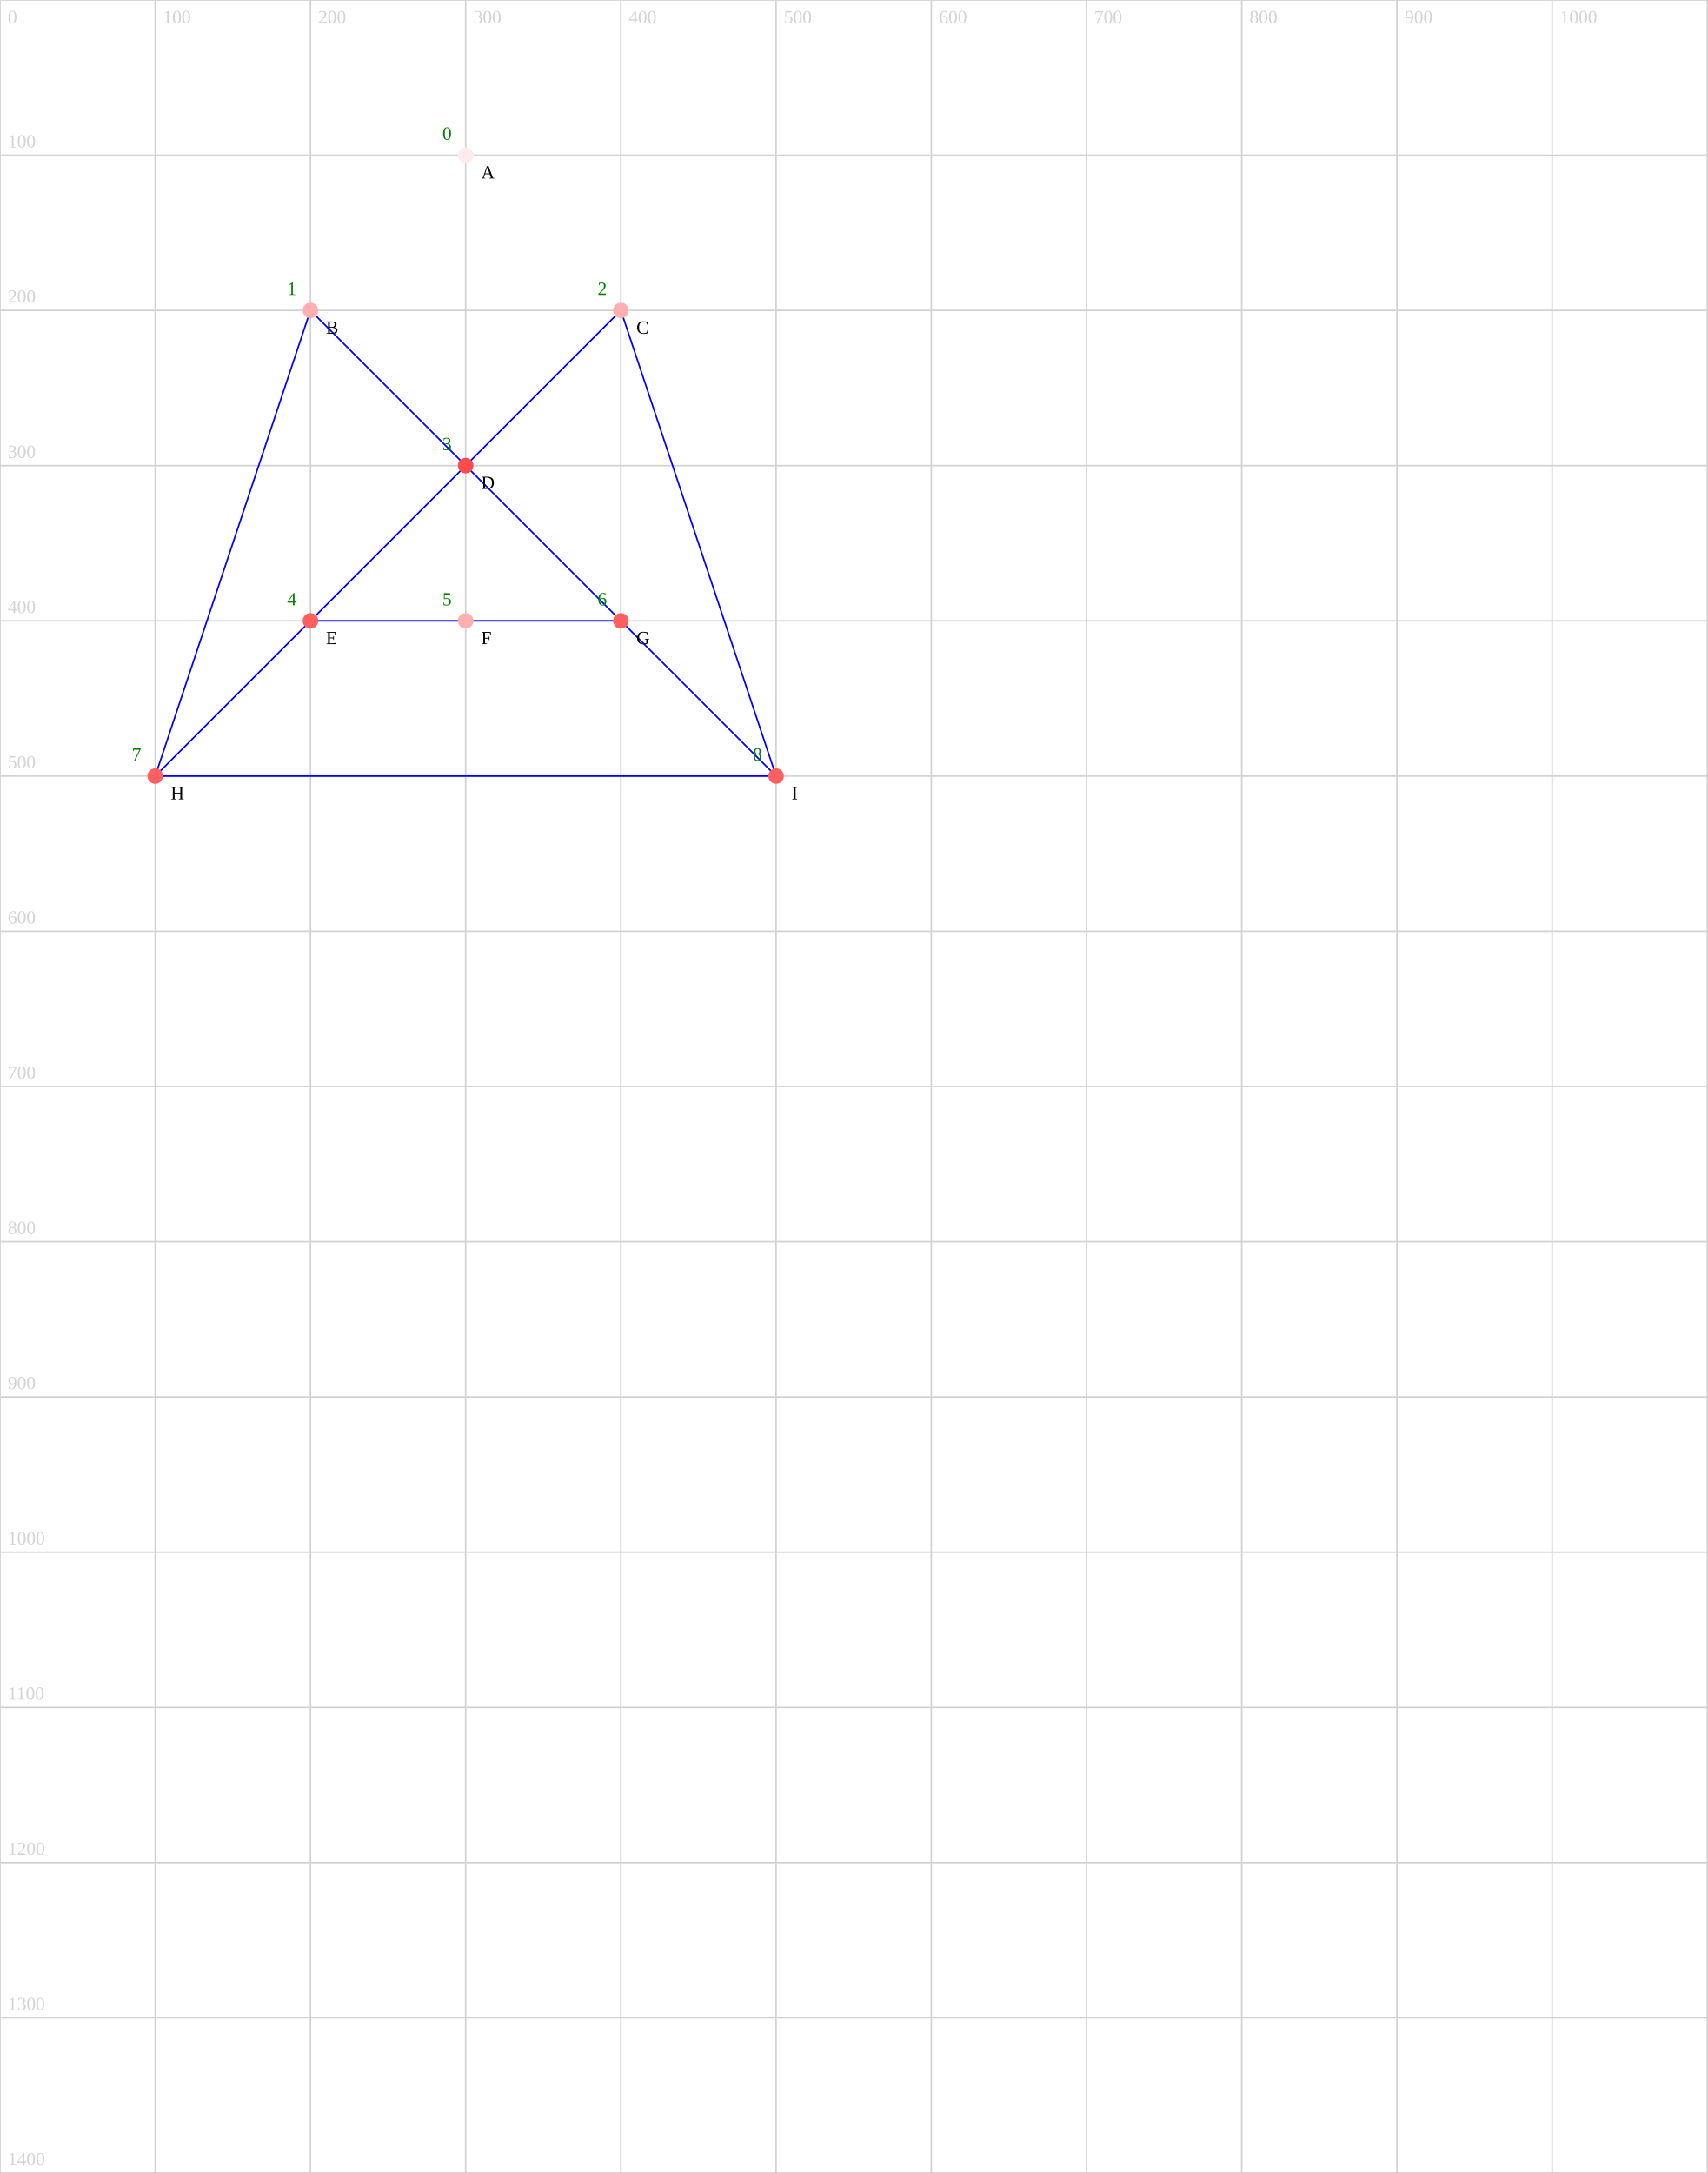
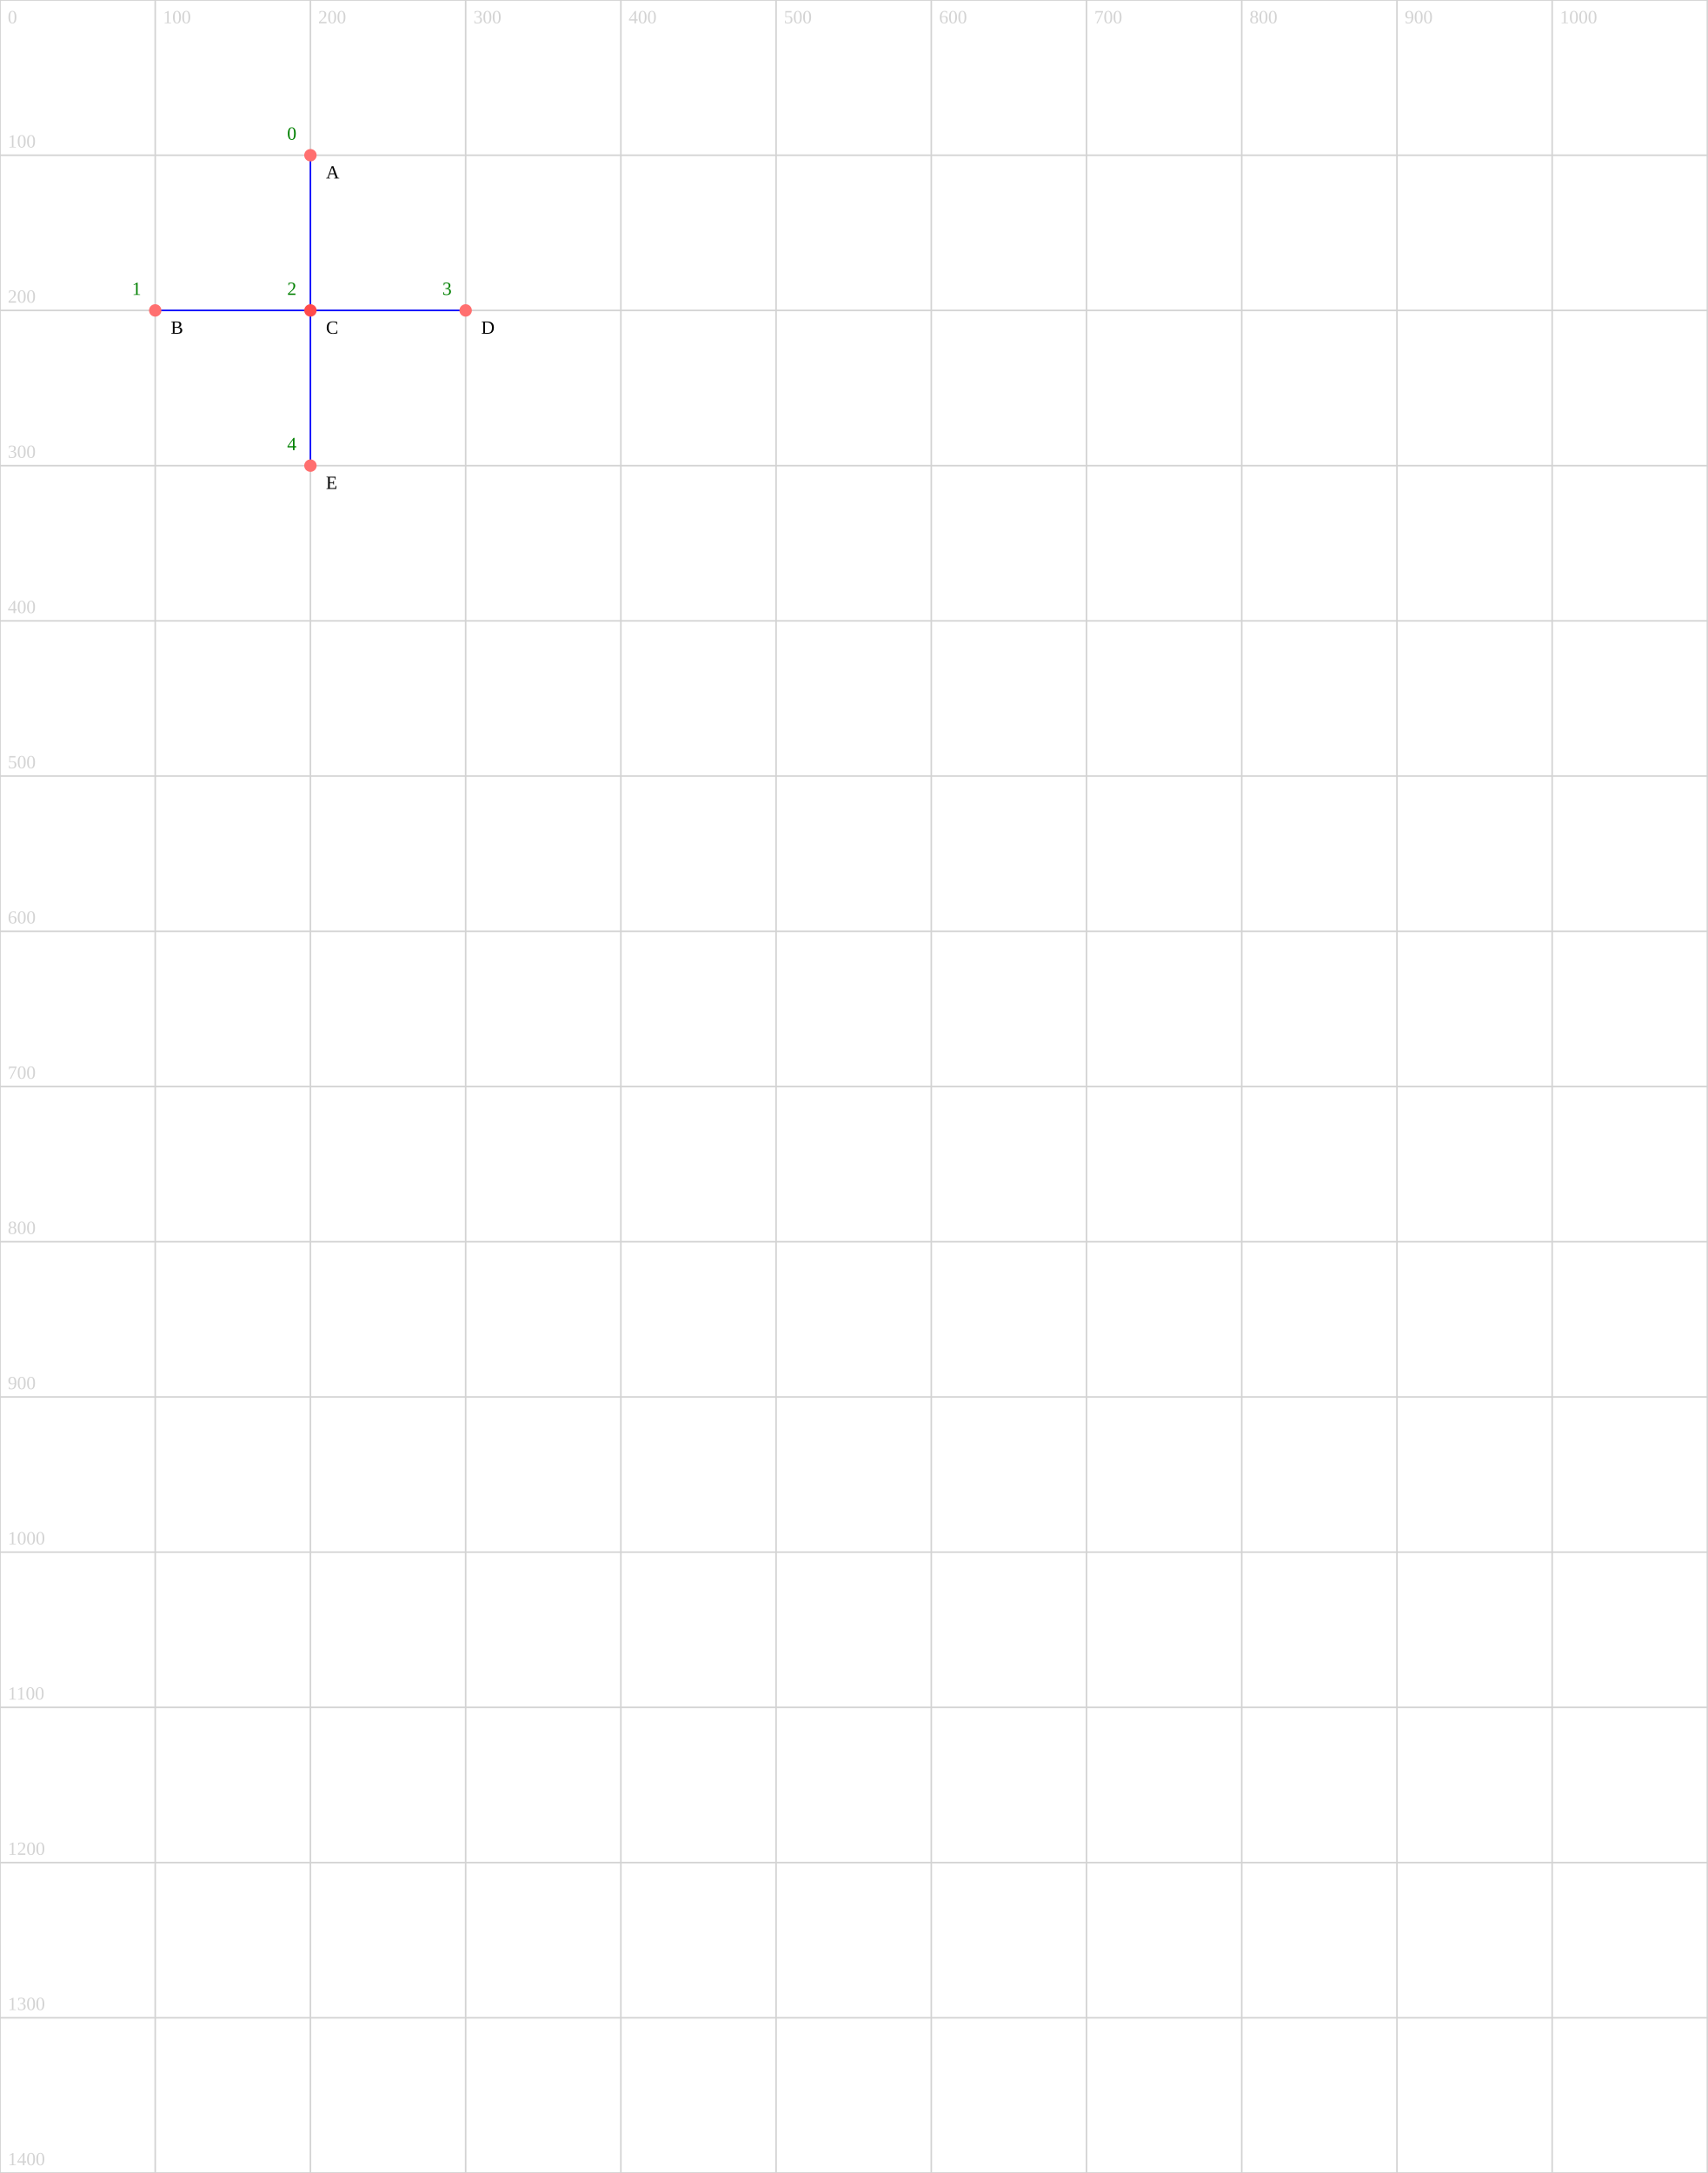
<svg xmlns="http://www.w3.org/2000/svg" version="1.1" width="1100" height="1400">
  <line x1="0" y1="0" x2="1100" y2="0" stroke="lightgrey" />
  <text x="5" y="-5" fill="lightgrey">0</text>
  <line x1="0" y1="100" x2="1100" y2="100" stroke="lightgrey" />
  <text x="5" y="95" fill="lightgrey">100</text>
  <line x1="0" y1="200" x2="1100" y2="200" stroke="lightgrey" />
  <text x="5" y="195" fill="lightgrey">200</text>
  <line x1="0" y1="300" x2="1100" y2="300" stroke="lightgrey" />
  <text x="5" y="295" fill="lightgrey">300</text>
  <line x1="0" y1="400" x2="1100" y2="400" stroke="lightgrey" />
  <text x="5" y="395" fill="lightgrey">400</text>
  <line x1="0" y1="500" x2="1100" y2="500" stroke="lightgrey" />
  <text x="5" y="495" fill="lightgrey">500</text>
  <line x1="0" y1="600" x2="1100" y2="600" stroke="lightgrey" />
  <text x="5" y="595" fill="lightgrey">600</text>
  <line x1="0" y1="700" x2="1100" y2="700" stroke="lightgrey" />
  <text x="5" y="695" fill="lightgrey">700</text>
  <line x1="0" y1="800" x2="1100" y2="800" stroke="lightgrey" />
  <text x="5" y="795" fill="lightgrey">800</text>
  <line x1="0" y1="900" x2="1100" y2="900" stroke="lightgrey" />
  <text x="5" y="895" fill="lightgrey">900</text>
  <line x1="0" y1="1000" x2="1100" y2="1000" stroke="lightgrey" />
  <text x="5" y="995" fill="lightgrey">1000</text>
  <line x1="0" y1="1100" x2="1100" y2="1100" stroke="lightgrey" />
  <text x="5" y="1095" fill="lightgrey">1100</text>
  <line x1="0" y1="1200" x2="1100" y2="1200" stroke="lightgrey" />
  <text x="5" y="1195" fill="lightgrey">1200</text>
  <line x1="0" y1="1300" x2="1100" y2="1300" stroke="lightgrey" />
  <text x="5" y="1295" fill="lightgrey">1300</text>
  <line x1="0" y1="1400" x2="1100" y2="1400" stroke="lightgrey" />
  <text x="5" y="1395" fill="lightgrey">1400</text>
  <line x1="0" y1="0" x2="0" y2="1400" stroke="lightgrey" />
  <text x="5" y="15" fill="lightgrey">0</text>
  <line x1="100" y1="0" x2="100" y2="1400" stroke="lightgrey" />
  <text x="105" y="15" fill="lightgrey">100</text>
  <line x1="200" y1="0" x2="200" y2="1400" stroke="lightgrey" />
  <text x="205" y="15" fill="lightgrey">200</text>
  <line x1="300" y1="0" x2="300" y2="1400" stroke="lightgrey" />
  <text x="305" y="15" fill="lightgrey">300</text>
  <line x1="400" y1="0" x2="400" y2="1400" stroke="lightgrey" />
  <text x="405" y="15" fill="lightgrey">400</text>
  <line x1="500" y1="0" x2="500" y2="1400" stroke="lightgrey" />
  <text x="505" y="15" fill="lightgrey">500</text>
  <line x1="600" y1="0" x2="600" y2="1400" stroke="lightgrey" />
  <text x="605" y="15" fill="lightgrey">600</text>
  <line x1="700" y1="0" x2="700" y2="1400" stroke="lightgrey" />
  <text x="705" y="15" fill="lightgrey">700</text>
  <line x1="800" y1="0" x2="800" y2="1400" stroke="lightgrey" />
  <text x="805" y="15" fill="lightgrey">800</text>
  <line x1="900" y1="0" x2="900" y2="1400" stroke="lightgrey" />
  <text x="905" y="15" fill="lightgrey">900</text>
  <line x1="1000" y1="0" x2="1000" y2="1400" stroke="lightgrey" />
  <text x="1005" y="15" fill="lightgrey">1000</text>
  <line x1="1100" y1="0" x2="1100" y2="1400" stroke="lightgrey" />
  <text x="1105" y="15" fill="lightgrey">1100</text>
-   <line x1="200" y1="200" x2="300" y2="300" stroke="blue" />
-   <line x1="400" y1="200" x2="300" y2="300" stroke="blue" />
-   <line x1="300" y1="300" x2="200" y2="400" stroke="blue" />
-   <line x1="300" y1="300" x2="400" y2="400" stroke="blue" />
-   <line x1="200" y1="200" x2="100" y2="500" stroke="blue" />
-   <line x1="400" y1="200" x2="500" y2="500" stroke="blue" />
-   <line x1="200" y1="400" x2="300" y2="400" stroke="blue" />
-   <line x1="300" y1="400" x2="400" y2="400" stroke="blue" />
-   <line x1="400" y1="400" x2="500" y2="500" stroke="blue" />
-   <line x1="200" y1="400" x2="100" y2="500" stroke="blue" />
-   <line x1="100" y1="500" x2="500" y2="500" stroke="blue" />
-   <circle cx="300" cy="100" r="5" fill="rgb(255,235,235)" />
-   <text x="310" y="115" fill="black">A</text>
-   <text x="285" y="90" fill="green">0</text>
-   <circle cx="200" cy="200" r="5" fill="rgb(255,175,175)" />
-   <text x="210" y="215" fill="black">B</text>
-   <text x="185" y="190" fill="green">1</text>
-   <circle cx="400" cy="200" r="5" fill="rgb(255,175,175)" />
-   <text x="410" y="215" fill="black">C</text>
-   <text x="385" y="190" fill="green">2</text>
-   <circle cx="300" cy="300" r="5" fill="rgb(255,75,75)" />
-   <text x="310" y="315" fill="black">D</text>
-   <text x="285" y="290" fill="green">3</text>
-   <circle cx="200" cy="400" r="5" fill="rgb(255,95,95)" />
-   <text x="210" y="415" fill="black">E</text>
-   <text x="185" y="390" fill="green">4</text>
-   <circle cx="300" cy="400" r="5" fill="rgb(255,175,175)" />
-   <text x="310" y="415" fill="black">F</text>
-   <text x="285" y="390" fill="green">5</text>
-   <circle cx="400" cy="400" r="5" fill="rgb(255,95,95)" />
-   <text x="410" y="415" fill="black">G</text>
-   <text x="385" y="390" fill="green">6</text>
-   <circle cx="100" cy="500" r="5" fill="rgb(255,95,95)" />
-   <text x="110" y="515" fill="black">H</text>
-   <text x="85" y="490" fill="green">7</text>
-   <circle cx="500" cy="500" r="5" fill="rgb(255,95,95)" />
-   <text x="510" y="515" fill="black">I</text>
-   <text x="485" y="490" fill="green">8</text>
+   <line x1="200" y1="100" x2="200" y2="200" stroke="blue" />
+   <line x1="100" y1="200" x2="200" y2="200" stroke="blue" />
+   <line x1="200" y1="200" x2="300" y2="200" stroke="blue" />
+   <line x1="200" y1="200" x2="200" y2="300" stroke="blue" />
+   <circle cx="200" cy="100" r="4" fill="rgb(255,111,111)" />
+   <text x="210" y="115" fill="black">A</text>
+   <text x="185" y="90" fill="green">0</text>
+   <circle cx="100" cy="200" r="4" fill="rgb(255,111,111)" />
+   <text x="110" y="215" fill="black">B</text>
+   <text x="85" y="190" fill="green">1</text>
+   <circle cx="200" cy="200" r="4" fill="rgb(255,75,75)" />
+   <text x="210" y="215" fill="black">C</text>
+   <text x="185" y="190" fill="green">2</text>
+   <circle cx="300" cy="200" r="4" fill="rgb(255,111,111)" />
+   <text x="310" y="215" fill="black">D</text>
+   <text x="285" y="190" fill="green">3</text>
+   <circle cx="200" cy="300" r="4" fill="rgb(255,111,111)" />
+   <text x="210" y="315" fill="black">E</text>
+   <text x="185" y="290" fill="green">4</text>
</svg>
